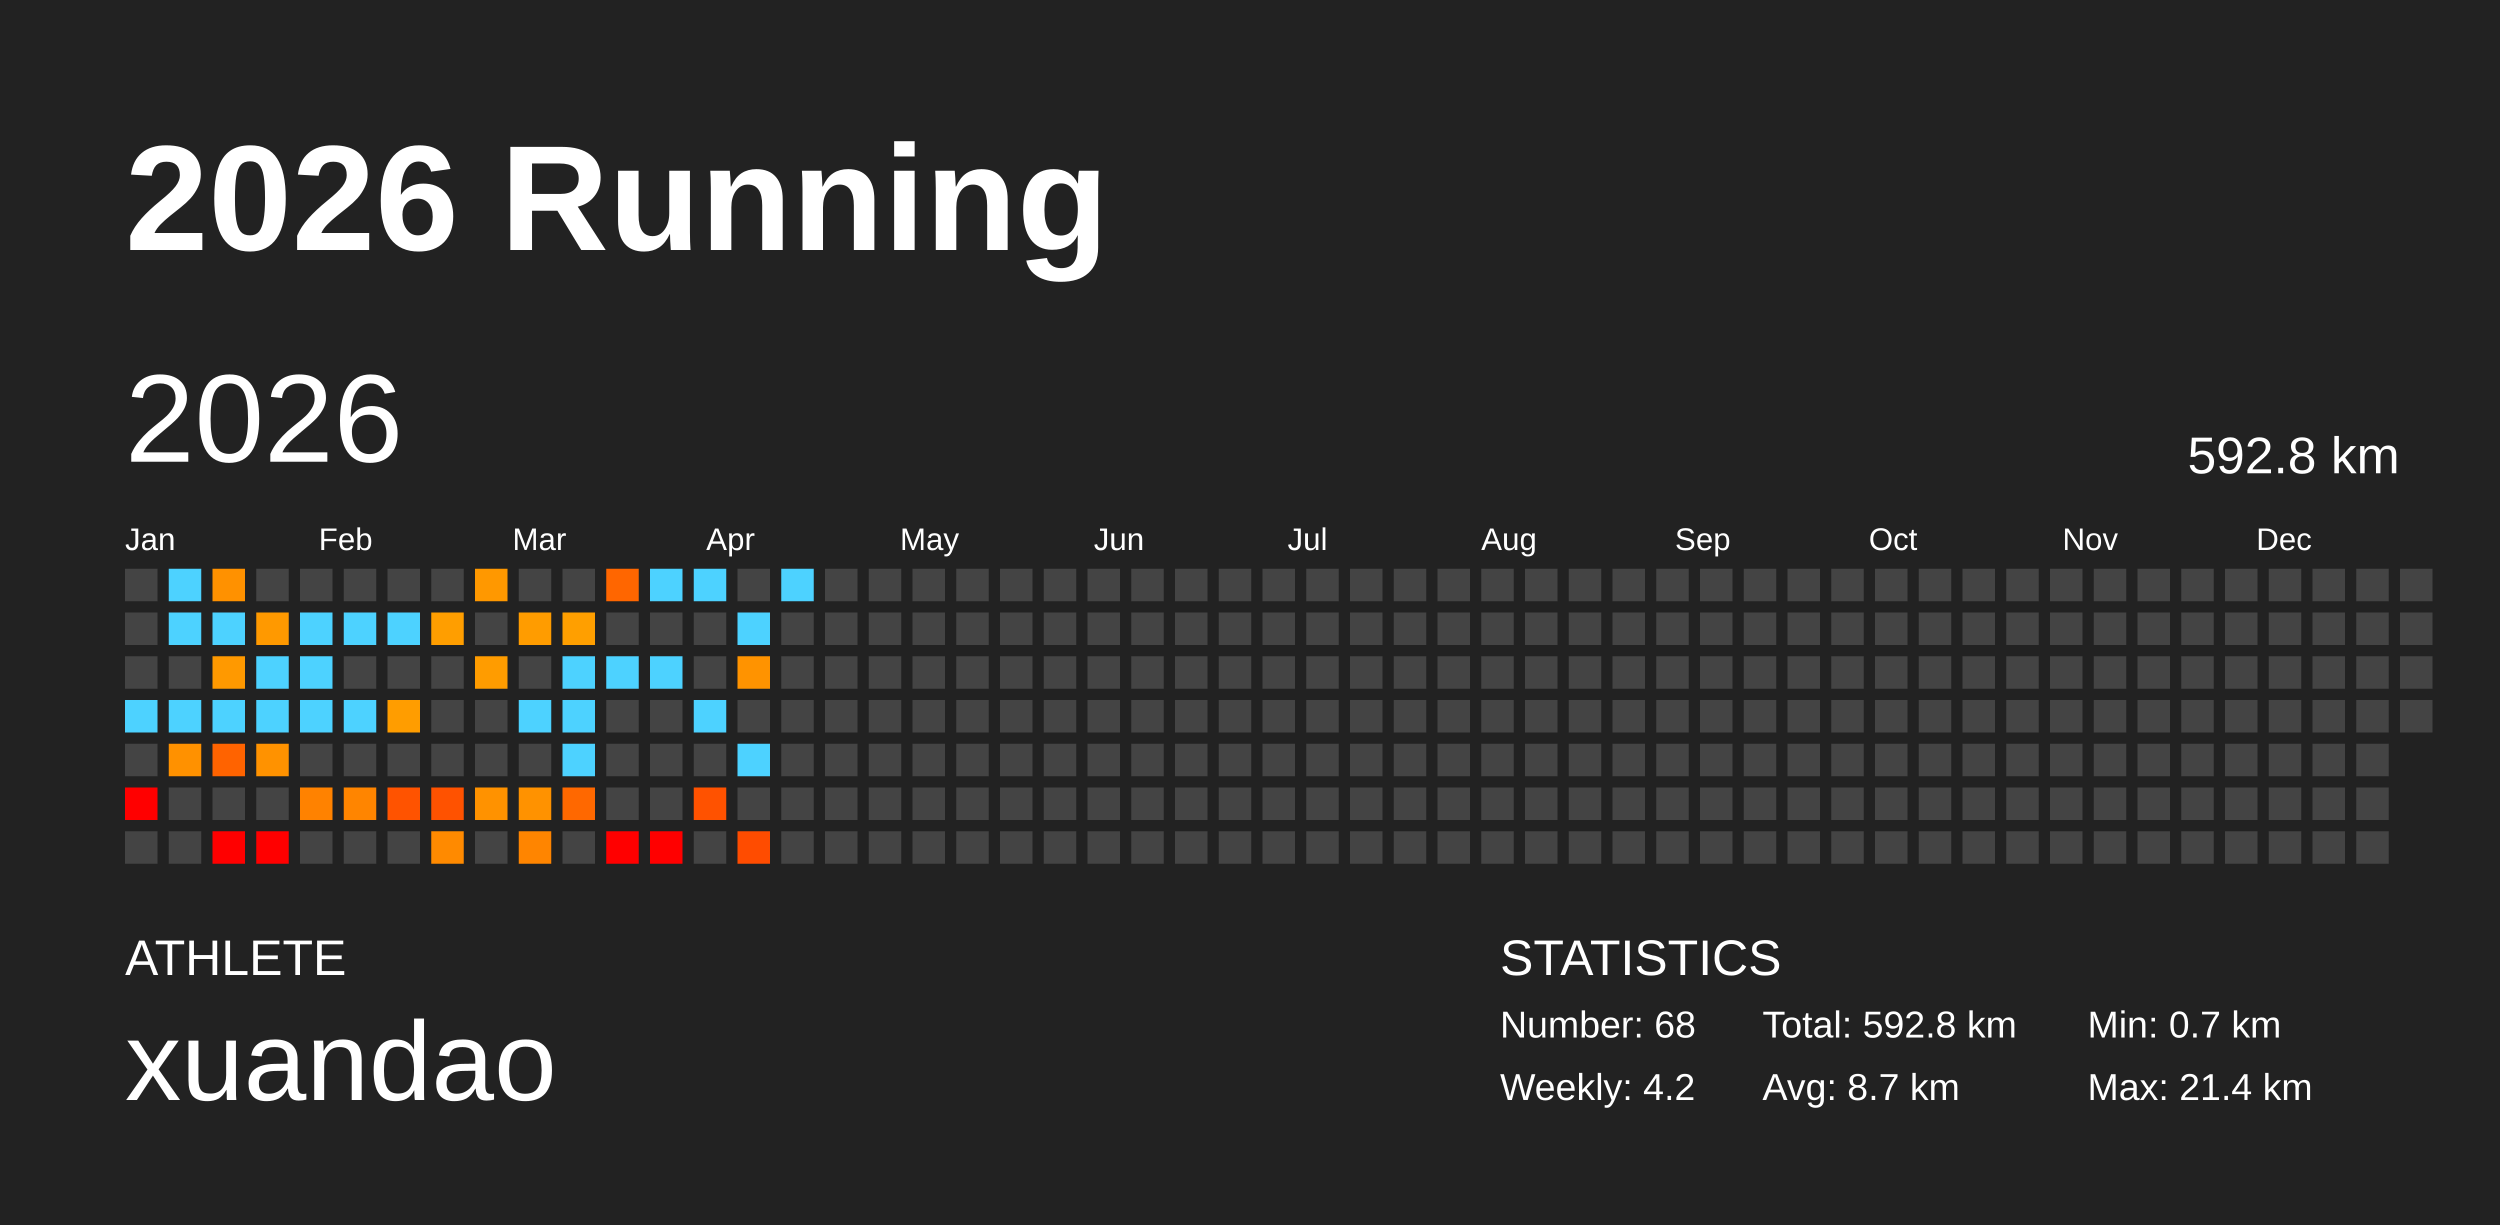
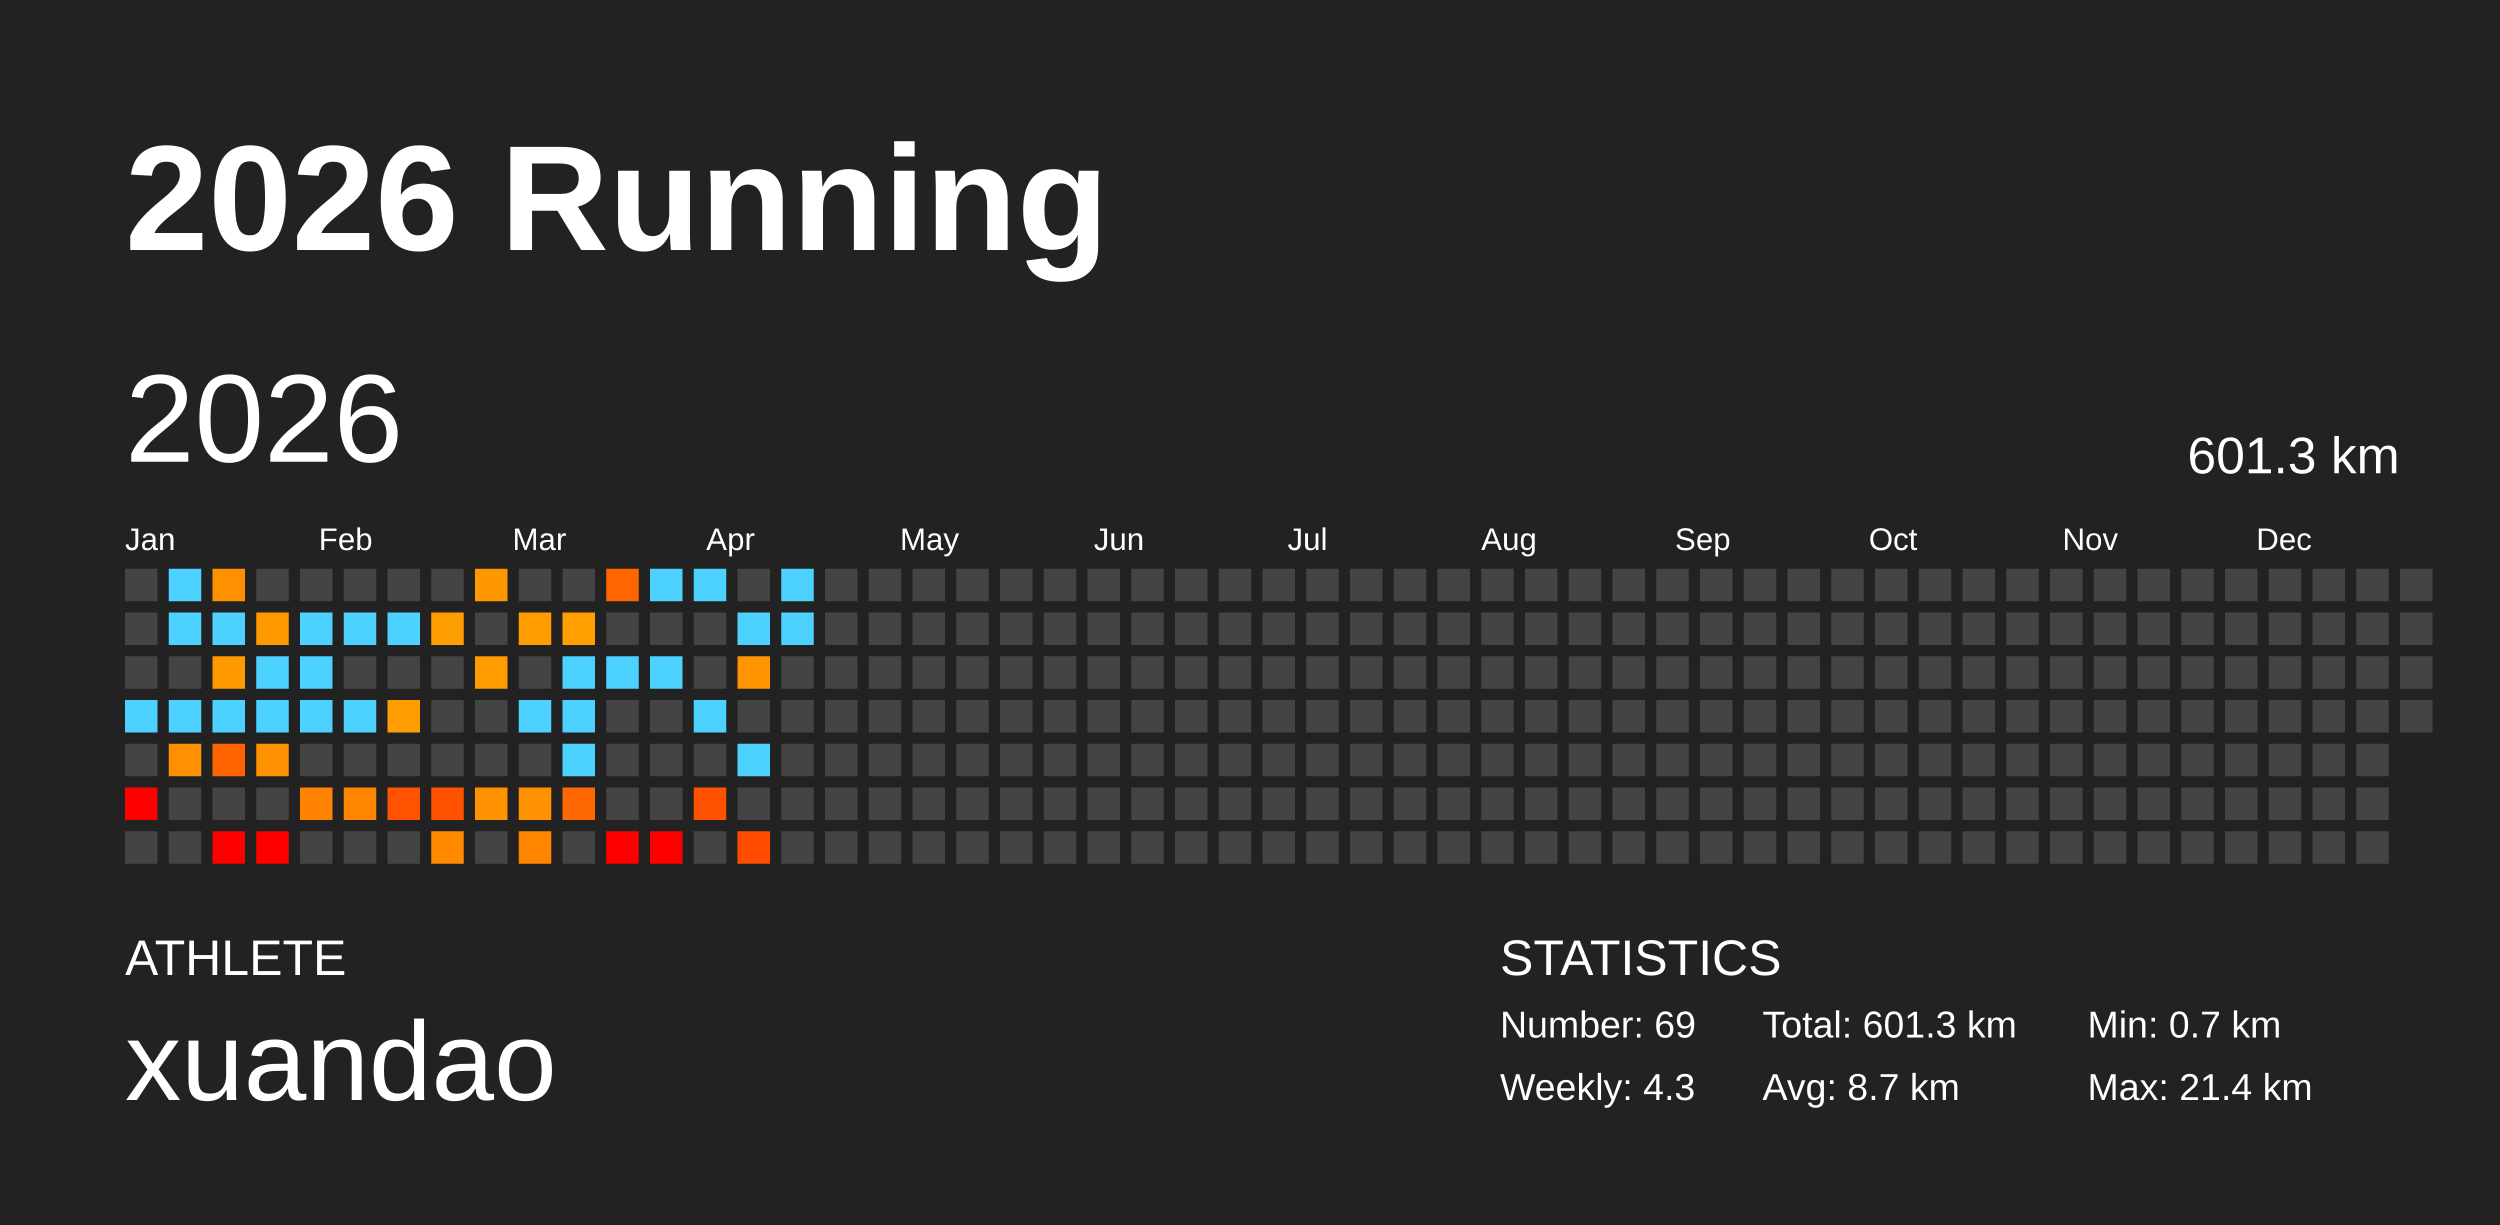
<svg xmlns="http://www.w3.org/2000/svg" baseProfile="full" height="98mm" version="1.1" viewBox="0,0,200,98" width="200mm">
  <defs />
  <rect fill="#222222" height="98" width="200" x="0" y="0" />
  <text fill="#FFFFFF" style="font-size:12px; font-family:Arial; font-weight:bold;" x="10" y="20">2026 Running</text>
  <text fill="#FFFFFF" style="font-size:4px; font-family:Arial" x="10" y="78">ATHLETE</text>
  <text fill="#FFFFFF" style="font-size:9px; font-family:Arial" x="10" y="88">xuandao</text>
  <text fill="#FFFFFF" style="font-size:4px; font-family:Arial" x="120" y="78">STATISTICS</text>
-   <text fill="#FFFFFF" style="font-size:3px; font-family:Arial" x="120" y="83">Number: 68</text>
-   <text fill="#FFFFFF" style="font-size:3px; font-family:Arial" x="120" y="88">Weekly: 4.2</text>
-   <text fill="#FFFFFF" style="font-size:3px; font-family:Arial" x="141" y="83">Total: 592.8 km</text>
+   <text fill="#FFFFFF" style="font-size:3px; font-family:Arial" x="120" y="83">Number: 69</text>
+   <text fill="#FFFFFF" style="font-size:3px; font-family:Arial" x="120" y="88">Weekly: 4.3</text>
+   <text fill="#FFFFFF" style="font-size:3px; font-family:Arial" x="141" y="83">Total: 601.3 km</text>
  <text fill="#FFFFFF" style="font-size:3px; font-family:Arial" x="141" y="88">Avg: 8.7 km</text>
  <text fill="#FFFFFF" style="font-size:3px; font-family:Arial" x="167" y="83">Min: 0.7 km</text>
  <text fill="#FFFFFF" style="font-size:3px; font-family:Arial" x="167" y="88">Max: 21.4 km</text>
  <text dominant-baseline="hanging" fill="#FFFFFF" style="font-size:10.0px; font-family:Arial;" x="10" y="30">2026</text>
-   <text dominant-baseline="hanging" fill="#FFFFFF" style="font-size:4.125px; font-family:Arial;" x="175" y="35">592.8 km</text>
+   <text dominant-baseline="hanging" fill="#FFFFFF" style="font-size:4.125px; font-family:Arial;" x="175" y="35">601.3 km</text>
  <text fill="#FFFFFF" style="font-size:2.5px; font-family:Arial" x="10.0" y="44">Jan</text>
  <text fill="#FFFFFF" style="font-size:2.5px; font-family:Arial" x="25.5" y="44">Feb</text>
  <text fill="#FFFFFF" style="font-size:2.5px; font-family:Arial" x="41.0" y="44">Mar</text>
  <text fill="#FFFFFF" style="font-size:2.5px; font-family:Arial" x="56.5" y="44">Apr</text>
  <text fill="#FFFFFF" style="font-size:2.5px; font-family:Arial" x="72.0" y="44">May</text>
  <text fill="#FFFFFF" style="font-size:2.5px; font-family:Arial" x="87.5" y="44">Jun</text>
  <text fill="#FFFFFF" style="font-size:2.5px; font-family:Arial" x="103.0" y="44">Jul</text>
  <text fill="#FFFFFF" style="font-size:2.5px; font-family:Arial" x="118.5" y="44">Aug</text>
  <text fill="#FFFFFF" style="font-size:2.5px; font-family:Arial" x="134.0" y="44">Sep</text>
  <text fill="#FFFFFF" style="font-size:2.5px; font-family:Arial" x="149.5" y="44">Oct</text>
  <text fill="#FFFFFF" style="font-size:2.5px; font-family:Arial" x="165.0" y="44">Nov</text>
  <text fill="#FFFFFF" style="font-size:2.5px; font-family:Arial" x="180.5" y="44">Dec</text>
  <rect fill="#444444" height="2.6" width="2.6" x="10.0" y="45.5" />
  <rect fill="#444444" height="2.6" width="2.6" x="10.0" y="49.0" />
  <rect fill="#444444" height="2.6" width="2.6" x="10.0" y="52.5" />
  <rect fill="#4dd2ff" height="2.6" width="2.6" x="10.0" y="56.0" />
  <rect fill="#444444" height="2.6" width="2.6" x="10.0" y="59.5" />
  <rect fill="red" height="2.6" width="2.6" x="10.0" y="63.0" />
  <rect fill="#444444" height="2.6" width="2.6" x="10.0" y="66.5" />
  <rect fill="#4dd2ff" height="2.6" width="2.6" x="13.5" y="45.5" />
  <rect fill="#4dd2ff" height="2.6" width="2.6" x="13.5" y="49.0" />
  <rect fill="#444444" height="2.6" width="2.6" x="13.5" y="52.5" />
  <rect fill="#4dd2ff" height="2.6" width="2.6" x="13.5" y="56.0" />
  <rect fill="#ff9100" height="2.6" width="2.6" x="13.5" y="59.5" />
  <rect fill="#444444" height="2.6" width="2.6" x="13.5" y="63.0" />
  <rect fill="#444444" height="2.6" width="2.6" x="13.5" y="66.5" />
  <rect fill="#ff9100" height="2.6" width="2.6" x="17.0" y="45.5" />
  <rect fill="#4dd2ff" height="2.6" width="2.6" x="17.0" y="49.0" />
  <rect fill="#ff9900" height="2.6" width="2.6" x="17.0" y="52.5" />
  <rect fill="#4dd2ff" height="2.6" width="2.6" x="17.0" y="56.0" />
  <rect fill="#ff6300" height="2.6" width="2.6" x="17.0" y="59.5" />
  <rect fill="#444444" height="2.6" width="2.6" x="17.0" y="63.0" />
  <rect fill="red" height="2.6" width="2.6" x="17.0" y="66.5" />
  <rect fill="#444444" height="2.6" width="2.6" x="20.5" y="45.5" />
  <rect fill="#ff9900" height="2.6" width="2.6" x="20.5" y="49.0" />
  <rect fill="#4dd2ff" height="2.6" width="2.6" x="20.5" y="52.5" />
  <rect fill="#4dd2ff" height="2.6" width="2.6" x="20.5" y="56.0" />
  <rect fill="#ff9200" height="2.6" width="2.6" x="20.5" y="59.5" />
  <rect fill="#444444" height="2.6" width="2.6" x="20.5" y="63.0" />
  <rect fill="red" height="2.6" width="2.6" x="20.5" y="66.5" />
  <rect fill="#444444" height="2.6" width="2.6" x="24.0" y="45.5" />
  <rect fill="#4dd2ff" height="2.6" width="2.6" x="24.0" y="49.0" />
  <rect fill="#4dd2ff" height="2.6" width="2.6" x="24.0" y="52.5" />
  <rect fill="#4dd2ff" height="2.6" width="2.6" x="24.0" y="56.0" />
  <rect fill="#444444" height="2.6" width="2.6" x="24.0" y="59.5" />
  <rect fill="#ff8200" height="2.6" width="2.6" x="24.0" y="63.0" />
  <rect fill="#444444" height="2.6" width="2.6" x="24.0" y="66.5" />
  <rect fill="#444444" height="2.6" width="2.6" x="27.5" y="45.5" />
  <rect fill="#4dd2ff" height="2.6" width="2.6" x="27.5" y="49.0" />
  <rect fill="#444444" height="2.6" width="2.6" x="27.5" y="52.5" />
  <rect fill="#4dd2ff" height="2.6" width="2.6" x="27.5" y="56.0" />
  <rect fill="#444444" height="2.6" width="2.6" x="27.5" y="59.5" />
  <rect fill="#ff8500" height="2.6" width="2.6" x="27.5" y="63.0" />
  <rect fill="#444444" height="2.6" width="2.6" x="27.5" y="66.5" />
  <rect fill="#444444" height="2.6" width="2.6" x="31.0" y="45.5" />
  <rect fill="#4dd2ff" height="2.6" width="2.6" x="31.0" y="49.0" />
  <rect fill="#444444" height="2.6" width="2.6" x="31.0" y="52.5" />
  <rect fill="#ff9d00" height="2.6" width="2.6" x="31.0" y="56.0" />
  <rect fill="#444444" height="2.6" width="2.6" x="31.0" y="59.5" />
  <rect fill="#ff5300" height="2.6" width="2.6" x="31.0" y="63.0" />
  <rect fill="#444444" height="2.6" width="2.6" x="31.0" y="66.5" />
  <rect fill="#444444" height="2.6" width="2.6" x="34.5" y="45.5" />
  <rect fill="#ff9e00" height="2.6" width="2.6" x="34.5" y="49.0" />
  <rect fill="#444444" height="2.6" width="2.6" x="34.5" y="52.5" />
  <rect fill="#444444" height="2.6" width="2.6" x="34.5" y="56.0" />
  <rect fill="#444444" height="2.6" width="2.6" x="34.5" y="59.5" />
  <rect fill="#ff5200" height="2.6" width="2.6" x="34.5" y="63.0" />
  <rect fill="#ff8a00" height="2.6" width="2.6" x="34.5" y="66.5" />
  <rect fill="#ff9800" height="2.6" width="2.6" x="38.0" y="45.5" />
  <rect fill="#444444" height="2.6" width="2.6" x="38.0" y="49.0" />
  <rect fill="#ff9c00" height="2.6" width="2.6" x="38.0" y="52.5" />
  <rect fill="#444444" height="2.6" width="2.6" x="38.0" y="56.0" />
  <rect fill="#444444" height="2.6" width="2.6" x="38.0" y="59.5" />
  <rect fill="#ff9200" height="2.6" width="2.6" x="38.0" y="63.0" />
  <rect fill="#444444" height="2.6" width="2.6" x="38.0" y="66.5" />
  <rect fill="#444444" height="2.6" width="2.6" x="41.5" y="45.5" />
  <rect fill="#ff9c00" height="2.6" width="2.6" x="41.5" y="49.0" />
  <rect fill="#444444" height="2.6" width="2.6" x="41.5" y="52.5" />
  <rect fill="#4dd2ff" height="2.6" width="2.6" x="41.5" y="56.0" />
  <rect fill="#444444" height="2.6" width="2.6" x="41.5" y="59.5" />
  <rect fill="#ff9200" height="2.6" width="2.6" x="41.5" y="63.0" />
  <rect fill="#ff8500" height="2.6" width="2.6" x="41.5" y="66.5" />
  <rect fill="#444444" height="2.6" width="2.6" x="45.0" y="45.5" />
  <rect fill="#ff9f00" height="2.6" width="2.6" x="45.0" y="49.0" />
  <rect fill="#4dd2ff" height="2.6" width="2.6" x="45.0" y="52.5" />
  <rect fill="#4dd2ff" height="2.6" width="2.6" x="45.0" y="56.0" />
  <rect fill="#4dd2ff" height="2.6" width="2.6" x="45.0" y="59.5" />
  <rect fill="#ff6800" height="2.6" width="2.6" x="45.0" y="63.0" />
  <rect fill="#444444" height="2.6" width="2.6" x="45.0" y="66.5" />
  <rect fill="#ff6600" height="2.6" width="2.6" x="48.5" y="45.5" />
  <rect fill="#444444" height="2.6" width="2.6" x="48.5" y="49.0" />
  <rect fill="#4dd2ff" height="2.6" width="2.6" x="48.5" y="52.5" />
  <rect fill="#444444" height="2.6" width="2.6" x="48.5" y="56.0" />
  <rect fill="#444444" height="2.6" width="2.6" x="48.5" y="59.5" />
  <rect fill="#444444" height="2.6" width="2.6" x="48.5" y="63.0" />
  <rect fill="red" height="2.6" width="2.6" x="48.5" y="66.5" />
  <rect fill="#4dd2ff" height="2.6" width="2.6" x="52.0" y="45.5" />
  <rect fill="#444444" height="2.6" width="2.6" x="52.0" y="49.0" />
  <rect fill="#4dd2ff" height="2.6" width="2.6" x="52.0" y="52.5" />
  <rect fill="#444444" height="2.6" width="2.6" x="52.0" y="56.0" />
  <rect fill="#444444" height="2.6" width="2.6" x="52.0" y="59.5" />
  <rect fill="#444444" height="2.6" width="2.6" x="52.0" y="63.0" />
  <rect fill="red" height="2.6" width="2.6" x="52.0" y="66.5" />
  <rect fill="#4dd2ff" height="2.6" width="2.6" x="55.5" y="45.5" />
  <rect fill="#444444" height="2.6" width="2.6" x="55.5" y="49.0" />
  <rect fill="#444444" height="2.6" width="2.6" x="55.5" y="52.5" />
  <rect fill="#4dd2ff" height="2.6" width="2.6" x="55.5" y="56.0" />
  <rect fill="#444444" height="2.6" width="2.6" x="55.5" y="59.5" />
  <rect fill="#ff5200" height="2.6" width="2.6" x="55.5" y="63.0" />
  <rect fill="#444444" height="2.6" width="2.6" x="55.5" y="66.5" />
  <rect fill="#444444" height="2.6" width="2.6" x="59.0" y="45.5" />
  <rect fill="#4dd2ff" height="2.6" width="2.6" x="59.0" y="49.0" />
  <rect fill="#ff9300" height="2.6" width="2.6" x="59.0" y="52.5" />
  <rect fill="#444444" height="2.6" width="2.6" x="59.0" y="56.0" />
  <rect fill="#4dd2ff" height="2.6" width="2.6" x="59.0" y="59.5" />
  <rect fill="#444444" height="2.6" width="2.6" x="59.0" y="63.0" />
  <rect fill="#ff4c00" height="2.6" width="2.6" x="59.0" y="66.5" />
  <rect fill="#4dd2ff" height="2.6" width="2.6" x="62.5" y="45.5" />
-   <rect fill="#444444" height="2.6" width="2.6" x="62.5" y="49.0" />
+   <rect fill="#4dd2ff" height="2.6" width="2.6" x="62.5" y="49.0" />
  <rect fill="#444444" height="2.6" width="2.6" x="62.5" y="52.5" />
  <rect fill="#444444" height="2.6" width="2.6" x="62.5" y="56.0" />
  <rect fill="#444444" height="2.6" width="2.6" x="62.5" y="59.5" />
  <rect fill="#444444" height="2.6" width="2.6" x="62.5" y="63.0" />
  <rect fill="#444444" height="2.6" width="2.6" x="62.5" y="66.5" />
  <rect fill="#444444" height="2.6" width="2.6" x="66.0" y="45.5" />
  <rect fill="#444444" height="2.6" width="2.6" x="66.0" y="49.0" />
  <rect fill="#444444" height="2.6" width="2.6" x="66.0" y="52.5" />
  <rect fill="#444444" height="2.6" width="2.6" x="66.0" y="56.0" />
  <rect fill="#444444" height="2.6" width="2.6" x="66.0" y="59.5" />
  <rect fill="#444444" height="2.6" width="2.6" x="66.0" y="63.0" />
  <rect fill="#444444" height="2.6" width="2.6" x="66.0" y="66.5" />
  <rect fill="#444444" height="2.6" width="2.6" x="69.5" y="45.5" />
  <rect fill="#444444" height="2.6" width="2.6" x="69.5" y="49.0" />
  <rect fill="#444444" height="2.6" width="2.6" x="69.5" y="52.5" />
  <rect fill="#444444" height="2.6" width="2.6" x="69.5" y="56.0" />
  <rect fill="#444444" height="2.6" width="2.6" x="69.5" y="59.5" />
  <rect fill="#444444" height="2.6" width="2.6" x="69.5" y="63.0" />
  <rect fill="#444444" height="2.6" width="2.6" x="69.5" y="66.5" />
  <rect fill="#444444" height="2.6" width="2.6" x="73.0" y="45.5" />
  <rect fill="#444444" height="2.6" width="2.6" x="73.0" y="49.0" />
  <rect fill="#444444" height="2.6" width="2.6" x="73.0" y="52.5" />
  <rect fill="#444444" height="2.6" width="2.6" x="73.0" y="56.0" />
  <rect fill="#444444" height="2.6" width="2.6" x="73.0" y="59.5" />
  <rect fill="#444444" height="2.6" width="2.6" x="73.0" y="63.0" />
  <rect fill="#444444" height="2.6" width="2.6" x="73.0" y="66.5" />
  <rect fill="#444444" height="2.6" width="2.6" x="76.5" y="45.5" />
  <rect fill="#444444" height="2.6" width="2.6" x="76.5" y="49.0" />
  <rect fill="#444444" height="2.6" width="2.6" x="76.5" y="52.5" />
  <rect fill="#444444" height="2.6" width="2.6" x="76.5" y="56.0" />
  <rect fill="#444444" height="2.6" width="2.6" x="76.5" y="59.5" />
  <rect fill="#444444" height="2.6" width="2.6" x="76.5" y="63.0" />
  <rect fill="#444444" height="2.6" width="2.6" x="76.5" y="66.5" />
  <rect fill="#444444" height="2.6" width="2.6" x="80.0" y="45.5" />
  <rect fill="#444444" height="2.6" width="2.6" x="80.0" y="49.0" />
  <rect fill="#444444" height="2.6" width="2.6" x="80.0" y="52.5" />
  <rect fill="#444444" height="2.6" width="2.6" x="80.0" y="56.0" />
  <rect fill="#444444" height="2.6" width="2.6" x="80.0" y="59.5" />
  <rect fill="#444444" height="2.6" width="2.6" x="80.0" y="63.0" />
  <rect fill="#444444" height="2.6" width="2.6" x="80.0" y="66.5" />
  <rect fill="#444444" height="2.6" width="2.6" x="83.5" y="45.5" />
  <rect fill="#444444" height="2.6" width="2.6" x="83.5" y="49.0" />
  <rect fill="#444444" height="2.6" width="2.6" x="83.5" y="52.5" />
  <rect fill="#444444" height="2.6" width="2.6" x="83.5" y="56.0" />
  <rect fill="#444444" height="2.6" width="2.6" x="83.5" y="59.5" />
  <rect fill="#444444" height="2.6" width="2.6" x="83.5" y="63.0" />
  <rect fill="#444444" height="2.6" width="2.6" x="83.5" y="66.5" />
  <rect fill="#444444" height="2.6" width="2.6" x="87.0" y="45.5" />
  <rect fill="#444444" height="2.6" width="2.6" x="87.0" y="49.0" />
  <rect fill="#444444" height="2.6" width="2.6" x="87.0" y="52.5" />
  <rect fill="#444444" height="2.6" width="2.6" x="87.0" y="56.0" />
  <rect fill="#444444" height="2.6" width="2.6" x="87.0" y="59.5" />
  <rect fill="#444444" height="2.6" width="2.6" x="87.0" y="63.0" />
  <rect fill="#444444" height="2.6" width="2.6" x="87.0" y="66.5" />
  <rect fill="#444444" height="2.6" width="2.6" x="90.5" y="45.5" />
  <rect fill="#444444" height="2.6" width="2.6" x="90.5" y="49.0" />
  <rect fill="#444444" height="2.6" width="2.6" x="90.5" y="52.5" />
  <rect fill="#444444" height="2.6" width="2.6" x="90.5" y="56.0" />
  <rect fill="#444444" height="2.6" width="2.6" x="90.5" y="59.5" />
  <rect fill="#444444" height="2.6" width="2.6" x="90.5" y="63.0" />
  <rect fill="#444444" height="2.6" width="2.6" x="90.5" y="66.5" />
  <rect fill="#444444" height="2.6" width="2.6" x="94.0" y="45.5" />
  <rect fill="#444444" height="2.6" width="2.6" x="94.0" y="49.0" />
  <rect fill="#444444" height="2.6" width="2.6" x="94.0" y="52.5" />
  <rect fill="#444444" height="2.6" width="2.6" x="94.0" y="56.0" />
  <rect fill="#444444" height="2.6" width="2.6" x="94.0" y="59.5" />
  <rect fill="#444444" height="2.6" width="2.6" x="94.0" y="63.0" />
  <rect fill="#444444" height="2.6" width="2.6" x="94.0" y="66.5" />
  <rect fill="#444444" height="2.6" width="2.6" x="97.5" y="45.5" />
  <rect fill="#444444" height="2.6" width="2.6" x="97.5" y="49.0" />
  <rect fill="#444444" height="2.6" width="2.6" x="97.5" y="52.5" />
  <rect fill="#444444" height="2.6" width="2.6" x="97.5" y="56.0" />
  <rect fill="#444444" height="2.6" width="2.6" x="97.5" y="59.5" />
  <rect fill="#444444" height="2.6" width="2.6" x="97.5" y="63.0" />
  <rect fill="#444444" height="2.6" width="2.6" x="97.5" y="66.5" />
  <rect fill="#444444" height="2.6" width="2.6" x="101.0" y="45.5" />
  <rect fill="#444444" height="2.6" width="2.6" x="101.0" y="49.0" />
  <rect fill="#444444" height="2.6" width="2.6" x="101.0" y="52.5" />
  <rect fill="#444444" height="2.6" width="2.6" x="101.0" y="56.0" />
  <rect fill="#444444" height="2.6" width="2.6" x="101.0" y="59.5" />
  <rect fill="#444444" height="2.6" width="2.6" x="101.0" y="63.0" />
  <rect fill="#444444" height="2.6" width="2.6" x="101.0" y="66.5" />
  <rect fill="#444444" height="2.6" width="2.6" x="104.5" y="45.5" />
  <rect fill="#444444" height="2.6" width="2.6" x="104.5" y="49.0" />
  <rect fill="#444444" height="2.6" width="2.6" x="104.5" y="52.5" />
  <rect fill="#444444" height="2.6" width="2.6" x="104.5" y="56.0" />
  <rect fill="#444444" height="2.6" width="2.6" x="104.5" y="59.5" />
  <rect fill="#444444" height="2.6" width="2.6" x="104.5" y="63.0" />
  <rect fill="#444444" height="2.6" width="2.6" x="104.5" y="66.5" />
  <rect fill="#444444" height="2.6" width="2.6" x="108.0" y="45.5" />
  <rect fill="#444444" height="2.6" width="2.6" x="108.0" y="49.0" />
  <rect fill="#444444" height="2.6" width="2.6" x="108.0" y="52.5" />
  <rect fill="#444444" height="2.6" width="2.6" x="108.0" y="56.0" />
  <rect fill="#444444" height="2.6" width="2.6" x="108.0" y="59.5" />
  <rect fill="#444444" height="2.6" width="2.6" x="108.0" y="63.0" />
  <rect fill="#444444" height="2.6" width="2.6" x="108.0" y="66.5" />
  <rect fill="#444444" height="2.6" width="2.6" x="111.5" y="45.5" />
  <rect fill="#444444" height="2.6" width="2.6" x="111.5" y="49.0" />
  <rect fill="#444444" height="2.6" width="2.6" x="111.5" y="52.5" />
  <rect fill="#444444" height="2.6" width="2.6" x="111.5" y="56.0" />
  <rect fill="#444444" height="2.6" width="2.6" x="111.5" y="59.5" />
  <rect fill="#444444" height="2.6" width="2.6" x="111.5" y="63.0" />
  <rect fill="#444444" height="2.6" width="2.6" x="111.5" y="66.5" />
  <rect fill="#444444" height="2.6" width="2.6" x="115.0" y="45.5" />
  <rect fill="#444444" height="2.6" width="2.6" x="115.0" y="49.0" />
  <rect fill="#444444" height="2.6" width="2.6" x="115.0" y="52.5" />
  <rect fill="#444444" height="2.6" width="2.6" x="115.0" y="56.0" />
  <rect fill="#444444" height="2.6" width="2.6" x="115.0" y="59.5" />
  <rect fill="#444444" height="2.6" width="2.6" x="115.0" y="63.0" />
  <rect fill="#444444" height="2.6" width="2.6" x="115.0" y="66.5" />
  <rect fill="#444444" height="2.6" width="2.6" x="118.5" y="45.5" />
  <rect fill="#444444" height="2.6" width="2.6" x="118.5" y="49.0" />
  <rect fill="#444444" height="2.6" width="2.6" x="118.5" y="52.5" />
  <rect fill="#444444" height="2.6" width="2.6" x="118.5" y="56.0" />
  <rect fill="#444444" height="2.6" width="2.6" x="118.5" y="59.5" />
  <rect fill="#444444" height="2.6" width="2.6" x="118.5" y="63.0" />
  <rect fill="#444444" height="2.6" width="2.6" x="118.5" y="66.5" />
  <rect fill="#444444" height="2.6" width="2.6" x="122.0" y="45.5" />
  <rect fill="#444444" height="2.6" width="2.6" x="122.0" y="49.0" />
  <rect fill="#444444" height="2.6" width="2.6" x="122.0" y="52.5" />
  <rect fill="#444444" height="2.6" width="2.6" x="122.0" y="56.0" />
  <rect fill="#444444" height="2.6" width="2.6" x="122.0" y="59.5" />
  <rect fill="#444444" height="2.6" width="2.6" x="122.0" y="63.0" />
  <rect fill="#444444" height="2.6" width="2.6" x="122.0" y="66.5" />
  <rect fill="#444444" height="2.6" width="2.6" x="125.5" y="45.5" />
  <rect fill="#444444" height="2.6" width="2.6" x="125.5" y="49.0" />
  <rect fill="#444444" height="2.6" width="2.6" x="125.5" y="52.5" />
  <rect fill="#444444" height="2.6" width="2.6" x="125.5" y="56.0" />
  <rect fill="#444444" height="2.6" width="2.6" x="125.5" y="59.5" />
  <rect fill="#444444" height="2.6" width="2.6" x="125.5" y="63.0" />
  <rect fill="#444444" height="2.6" width="2.6" x="125.5" y="66.5" />
  <rect fill="#444444" height="2.6" width="2.6" x="129.0" y="45.5" />
  <rect fill="#444444" height="2.6" width="2.6" x="129.0" y="49.0" />
  <rect fill="#444444" height="2.6" width="2.6" x="129.0" y="52.5" />
  <rect fill="#444444" height="2.6" width="2.6" x="129.0" y="56.0" />
  <rect fill="#444444" height="2.6" width="2.6" x="129.0" y="59.5" />
  <rect fill="#444444" height="2.6" width="2.6" x="129.0" y="63.0" />
  <rect fill="#444444" height="2.6" width="2.6" x="129.0" y="66.5" />
  <rect fill="#444444" height="2.6" width="2.6" x="132.5" y="45.5" />
  <rect fill="#444444" height="2.6" width="2.6" x="132.5" y="49.0" />
  <rect fill="#444444" height="2.6" width="2.6" x="132.5" y="52.5" />
  <rect fill="#444444" height="2.6" width="2.6" x="132.5" y="56.0" />
  <rect fill="#444444" height="2.6" width="2.6" x="132.5" y="59.5" />
  <rect fill="#444444" height="2.6" width="2.6" x="132.5" y="63.0" />
  <rect fill="#444444" height="2.6" width="2.6" x="132.5" y="66.5" />
  <rect fill="#444444" height="2.6" width="2.6" x="136.0" y="45.5" />
  <rect fill="#444444" height="2.6" width="2.6" x="136.0" y="49.0" />
  <rect fill="#444444" height="2.6" width="2.6" x="136.0" y="52.5" />
  <rect fill="#444444" height="2.6" width="2.6" x="136.0" y="56.0" />
  <rect fill="#444444" height="2.6" width="2.6" x="136.0" y="59.5" />
  <rect fill="#444444" height="2.6" width="2.6" x="136.0" y="63.0" />
  <rect fill="#444444" height="2.6" width="2.6" x="136.0" y="66.5" />
  <rect fill="#444444" height="2.6" width="2.6" x="139.5" y="45.5" />
  <rect fill="#444444" height="2.6" width="2.6" x="139.5" y="49.0" />
  <rect fill="#444444" height="2.6" width="2.6" x="139.5" y="52.5" />
  <rect fill="#444444" height="2.6" width="2.6" x="139.5" y="56.0" />
  <rect fill="#444444" height="2.6" width="2.6" x="139.5" y="59.5" />
  <rect fill="#444444" height="2.6" width="2.6" x="139.5" y="63.0" />
  <rect fill="#444444" height="2.6" width="2.6" x="139.5" y="66.5" />
  <rect fill="#444444" height="2.6" width="2.6" x="143.0" y="45.5" />
  <rect fill="#444444" height="2.6" width="2.6" x="143.0" y="49.0" />
  <rect fill="#444444" height="2.6" width="2.6" x="143.0" y="52.5" />
  <rect fill="#444444" height="2.6" width="2.6" x="143.0" y="56.0" />
  <rect fill="#444444" height="2.6" width="2.6" x="143.0" y="59.5" />
  <rect fill="#444444" height="2.6" width="2.6" x="143.0" y="63.0" />
  <rect fill="#444444" height="2.6" width="2.6" x="143.0" y="66.5" />
  <rect fill="#444444" height="2.6" width="2.6" x="146.5" y="45.5" />
  <rect fill="#444444" height="2.6" width="2.6" x="146.5" y="49.0" />
  <rect fill="#444444" height="2.6" width="2.6" x="146.5" y="52.5" />
  <rect fill="#444444" height="2.6" width="2.6" x="146.5" y="56.0" />
  <rect fill="#444444" height="2.6" width="2.6" x="146.5" y="59.5" />
  <rect fill="#444444" height="2.6" width="2.6" x="146.5" y="63.0" />
  <rect fill="#444444" height="2.6" width="2.6" x="146.5" y="66.5" />
  <rect fill="#444444" height="2.6" width="2.6" x="150.0" y="45.5" />
  <rect fill="#444444" height="2.6" width="2.6" x="150.0" y="49.0" />
  <rect fill="#444444" height="2.6" width="2.6" x="150.0" y="52.5" />
  <rect fill="#444444" height="2.6" width="2.6" x="150.0" y="56.0" />
  <rect fill="#444444" height="2.6" width="2.6" x="150.0" y="59.5" />
  <rect fill="#444444" height="2.6" width="2.6" x="150.0" y="63.0" />
  <rect fill="#444444" height="2.6" width="2.6" x="150.0" y="66.5" />
  <rect fill="#444444" height="2.6" width="2.6" x="153.5" y="45.5" />
  <rect fill="#444444" height="2.6" width="2.6" x="153.5" y="49.0" />
  <rect fill="#444444" height="2.6" width="2.6" x="153.5" y="52.5" />
  <rect fill="#444444" height="2.6" width="2.6" x="153.5" y="56.0" />
  <rect fill="#444444" height="2.6" width="2.6" x="153.5" y="59.5" />
  <rect fill="#444444" height="2.6" width="2.6" x="153.5" y="63.0" />
  <rect fill="#444444" height="2.6" width="2.6" x="153.5" y="66.5" />
  <rect fill="#444444" height="2.6" width="2.6" x="157.0" y="45.5" />
  <rect fill="#444444" height="2.6" width="2.6" x="157.0" y="49.0" />
  <rect fill="#444444" height="2.6" width="2.6" x="157.0" y="52.5" />
  <rect fill="#444444" height="2.6" width="2.6" x="157.0" y="56.0" />
  <rect fill="#444444" height="2.6" width="2.6" x="157.0" y="59.5" />
  <rect fill="#444444" height="2.6" width="2.6" x="157.0" y="63.0" />
  <rect fill="#444444" height="2.6" width="2.6" x="157.0" y="66.5" />
  <rect fill="#444444" height="2.6" width="2.6" x="160.5" y="45.5" />
  <rect fill="#444444" height="2.6" width="2.6" x="160.5" y="49.0" />
  <rect fill="#444444" height="2.6" width="2.6" x="160.5" y="52.5" />
  <rect fill="#444444" height="2.6" width="2.6" x="160.5" y="56.0" />
  <rect fill="#444444" height="2.6" width="2.6" x="160.5" y="59.5" />
  <rect fill="#444444" height="2.6" width="2.6" x="160.5" y="63.0" />
  <rect fill="#444444" height="2.6" width="2.6" x="160.5" y="66.5" />
  <rect fill="#444444" height="2.6" width="2.6" x="164.0" y="45.5" />
  <rect fill="#444444" height="2.6" width="2.6" x="164.0" y="49.0" />
  <rect fill="#444444" height="2.6" width="2.6" x="164.0" y="52.5" />
  <rect fill="#444444" height="2.6" width="2.6" x="164.0" y="56.0" />
  <rect fill="#444444" height="2.6" width="2.6" x="164.0" y="59.5" />
  <rect fill="#444444" height="2.6" width="2.6" x="164.0" y="63.0" />
  <rect fill="#444444" height="2.6" width="2.6" x="164.0" y="66.5" />
  <rect fill="#444444" height="2.6" width="2.6" x="167.5" y="45.5" />
  <rect fill="#444444" height="2.6" width="2.6" x="167.5" y="49.0" />
  <rect fill="#444444" height="2.6" width="2.6" x="167.5" y="52.5" />
  <rect fill="#444444" height="2.6" width="2.6" x="167.5" y="56.0" />
  <rect fill="#444444" height="2.6" width="2.6" x="167.5" y="59.5" />
  <rect fill="#444444" height="2.6" width="2.6" x="167.5" y="63.0" />
  <rect fill="#444444" height="2.6" width="2.6" x="167.5" y="66.5" />
  <rect fill="#444444" height="2.6" width="2.6" x="171.0" y="45.5" />
  <rect fill="#444444" height="2.6" width="2.6" x="171.0" y="49.0" />
  <rect fill="#444444" height="2.6" width="2.6" x="171.0" y="52.5" />
  <rect fill="#444444" height="2.6" width="2.6" x="171.0" y="56.0" />
  <rect fill="#444444" height="2.6" width="2.6" x="171.0" y="59.5" />
  <rect fill="#444444" height="2.6" width="2.6" x="171.0" y="63.0" />
  <rect fill="#444444" height="2.6" width="2.6" x="171.0" y="66.5" />
  <rect fill="#444444" height="2.6" width="2.6" x="174.5" y="45.5" />
  <rect fill="#444444" height="2.6" width="2.6" x="174.5" y="49.0" />
  <rect fill="#444444" height="2.6" width="2.6" x="174.5" y="52.5" />
  <rect fill="#444444" height="2.6" width="2.6" x="174.5" y="56.0" />
  <rect fill="#444444" height="2.6" width="2.6" x="174.5" y="59.5" />
  <rect fill="#444444" height="2.6" width="2.6" x="174.5" y="63.0" />
  <rect fill="#444444" height="2.6" width="2.6" x="174.5" y="66.5" />
  <rect fill="#444444" height="2.6" width="2.6" x="178.0" y="45.5" />
  <rect fill="#444444" height="2.6" width="2.6" x="178.0" y="49.0" />
  <rect fill="#444444" height="2.6" width="2.6" x="178.0" y="52.5" />
  <rect fill="#444444" height="2.6" width="2.6" x="178.0" y="56.0" />
  <rect fill="#444444" height="2.6" width="2.6" x="178.0" y="59.5" />
  <rect fill="#444444" height="2.6" width="2.6" x="178.0" y="63.0" />
  <rect fill="#444444" height="2.6" width="2.6" x="178.0" y="66.5" />
  <rect fill="#444444" height="2.6" width="2.6" x="181.5" y="45.5" />
  <rect fill="#444444" height="2.6" width="2.6" x="181.5" y="49.0" />
  <rect fill="#444444" height="2.6" width="2.6" x="181.5" y="52.5" />
  <rect fill="#444444" height="2.6" width="2.6" x="181.5" y="56.0" />
  <rect fill="#444444" height="2.6" width="2.6" x="181.5" y="59.5" />
  <rect fill="#444444" height="2.6" width="2.6" x="181.5" y="63.0" />
  <rect fill="#444444" height="2.6" width="2.6" x="181.5" y="66.5" />
  <rect fill="#444444" height="2.6" width="2.6" x="185.0" y="45.5" />
  <rect fill="#444444" height="2.6" width="2.6" x="185.0" y="49.0" />
  <rect fill="#444444" height="2.6" width="2.6" x="185.0" y="52.5" />
  <rect fill="#444444" height="2.6" width="2.6" x="185.0" y="56.0" />
  <rect fill="#444444" height="2.6" width="2.6" x="185.0" y="59.5" />
  <rect fill="#444444" height="2.6" width="2.6" x="185.0" y="63.0" />
  <rect fill="#444444" height="2.6" width="2.6" x="185.0" y="66.5" />
  <rect fill="#444444" height="2.6" width="2.6" x="188.5" y="45.5" />
  <rect fill="#444444" height="2.6" width="2.6" x="188.5" y="49.0" />
  <rect fill="#444444" height="2.6" width="2.6" x="188.5" y="52.5" />
  <rect fill="#444444" height="2.6" width="2.6" x="188.5" y="56.0" />
  <rect fill="#444444" height="2.6" width="2.6" x="188.5" y="59.5" />
  <rect fill="#444444" height="2.6" width="2.6" x="188.5" y="63.0" />
  <rect fill="#444444" height="2.6" width="2.6" x="188.5" y="66.5" />
  <rect fill="#444444" height="2.6" width="2.6" x="192.0" y="45.5" />
  <rect fill="#444444" height="2.6" width="2.6" x="192.0" y="49.0" />
  <rect fill="#444444" height="2.6" width="2.6" x="192.0" y="52.5" />
  <rect fill="#444444" height="2.6" width="2.6" x="192.0" y="56.0" />
</svg>
